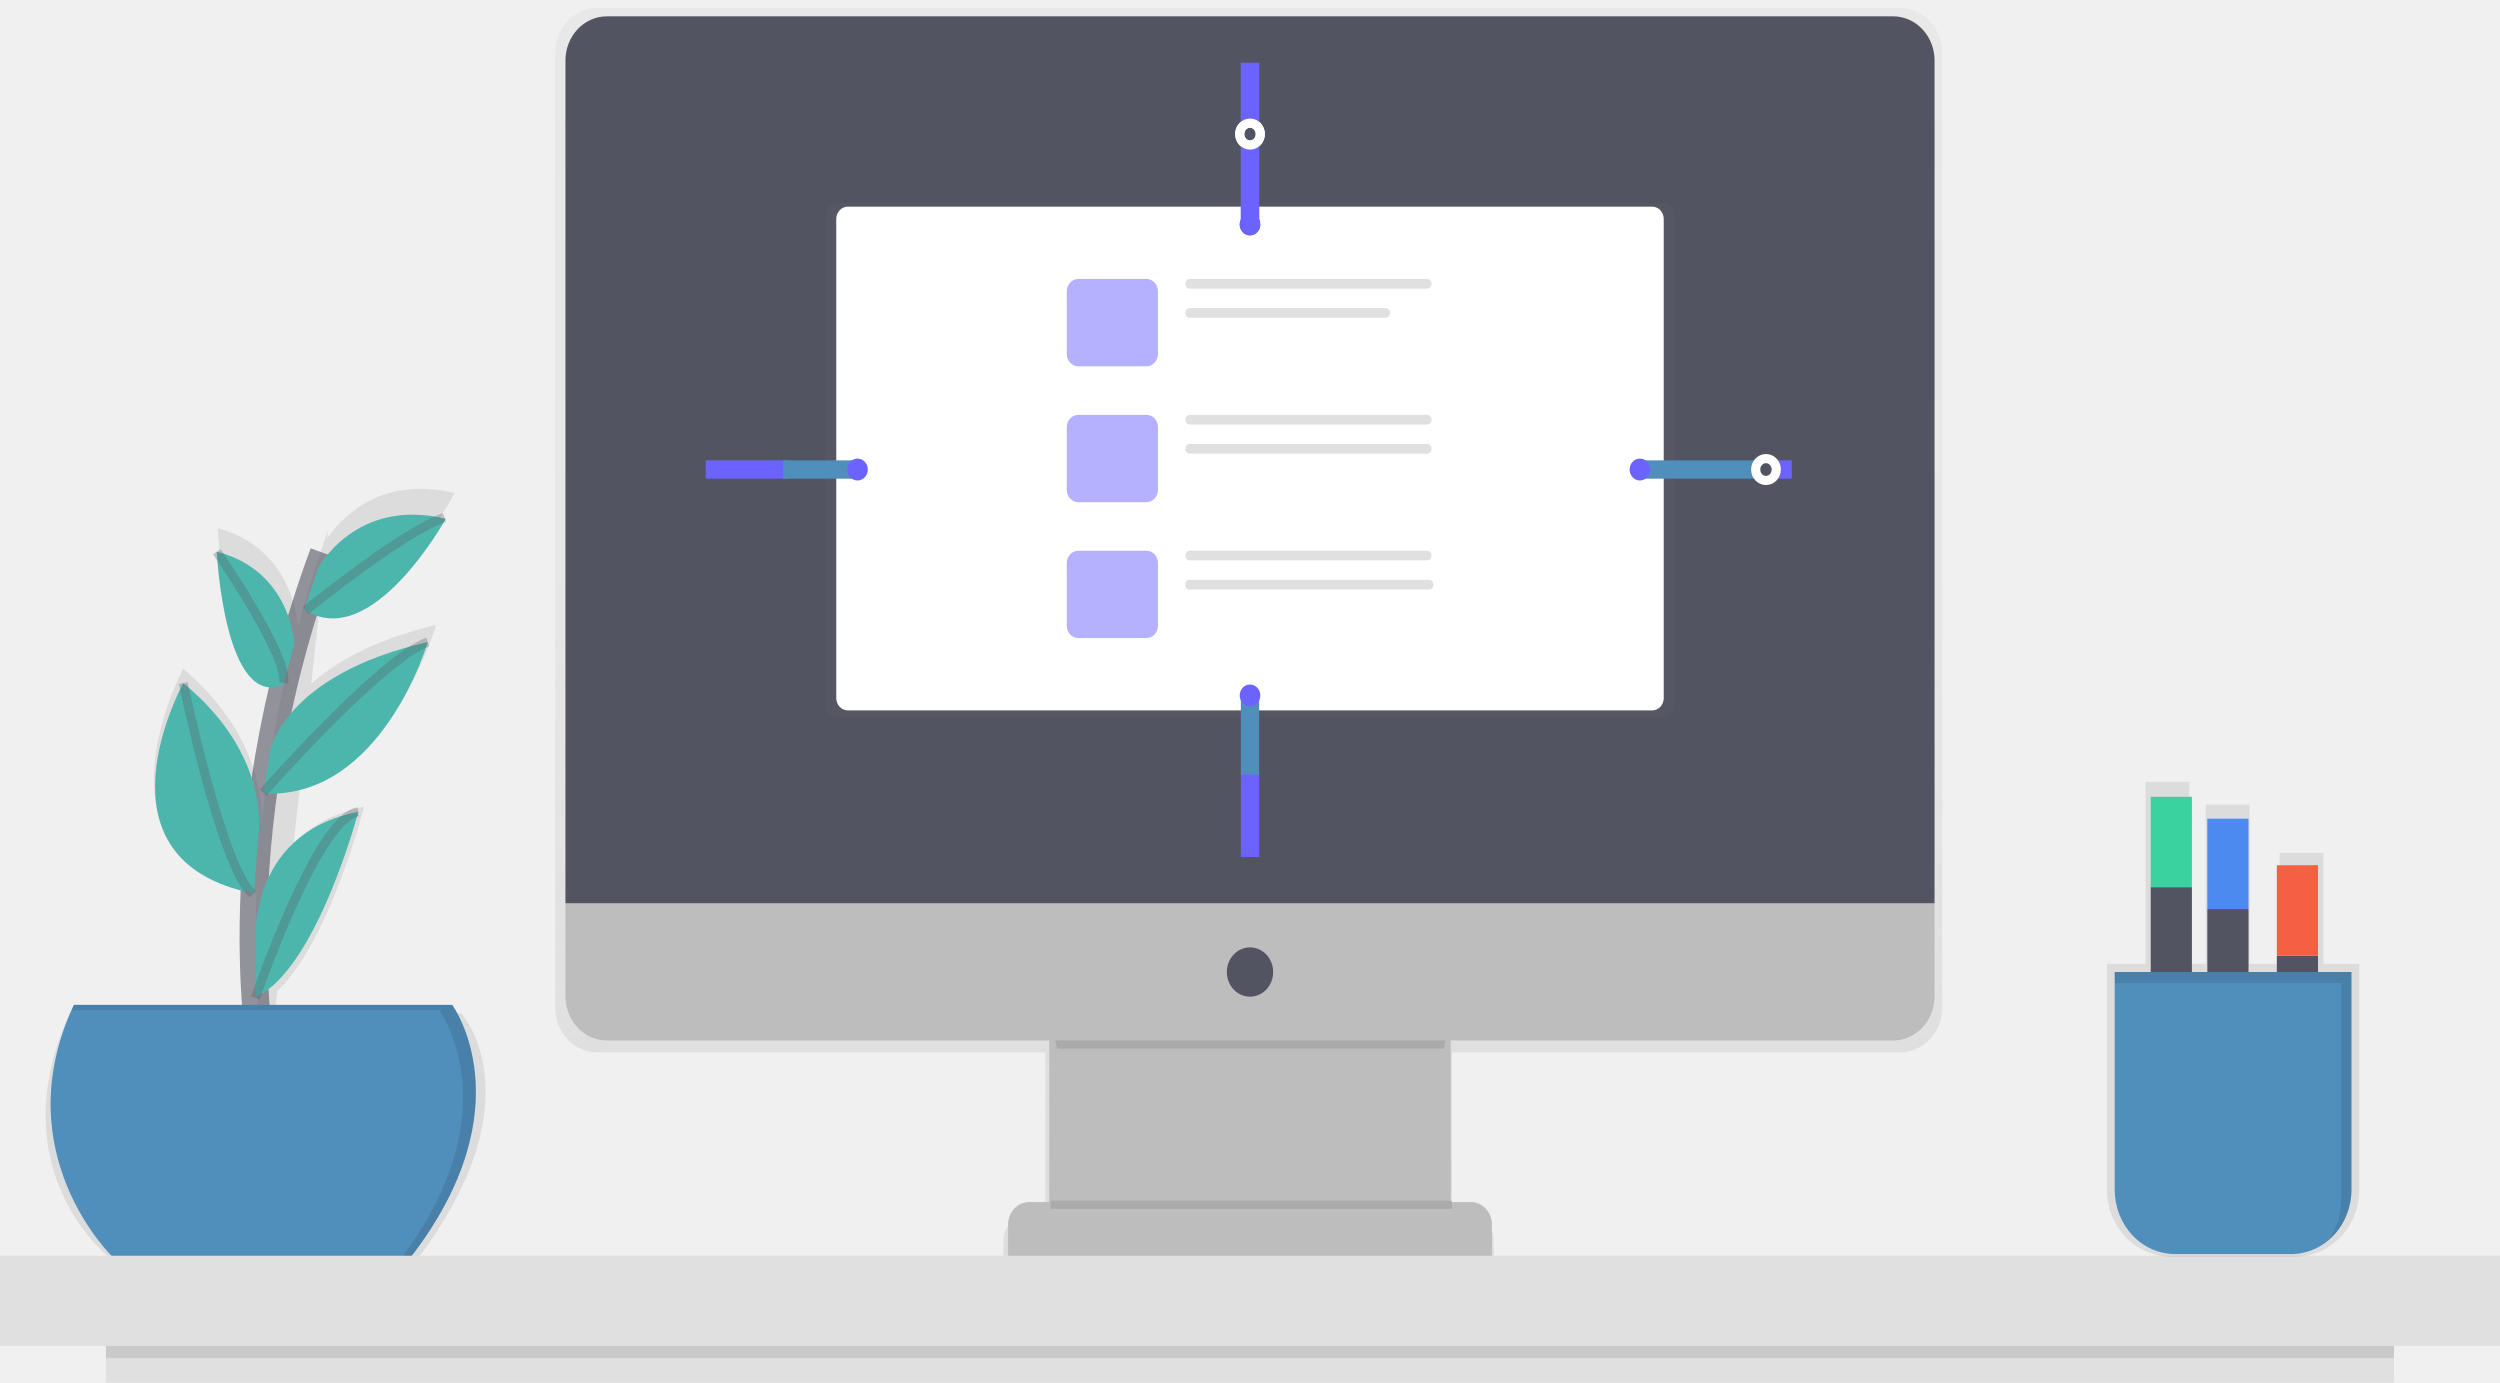
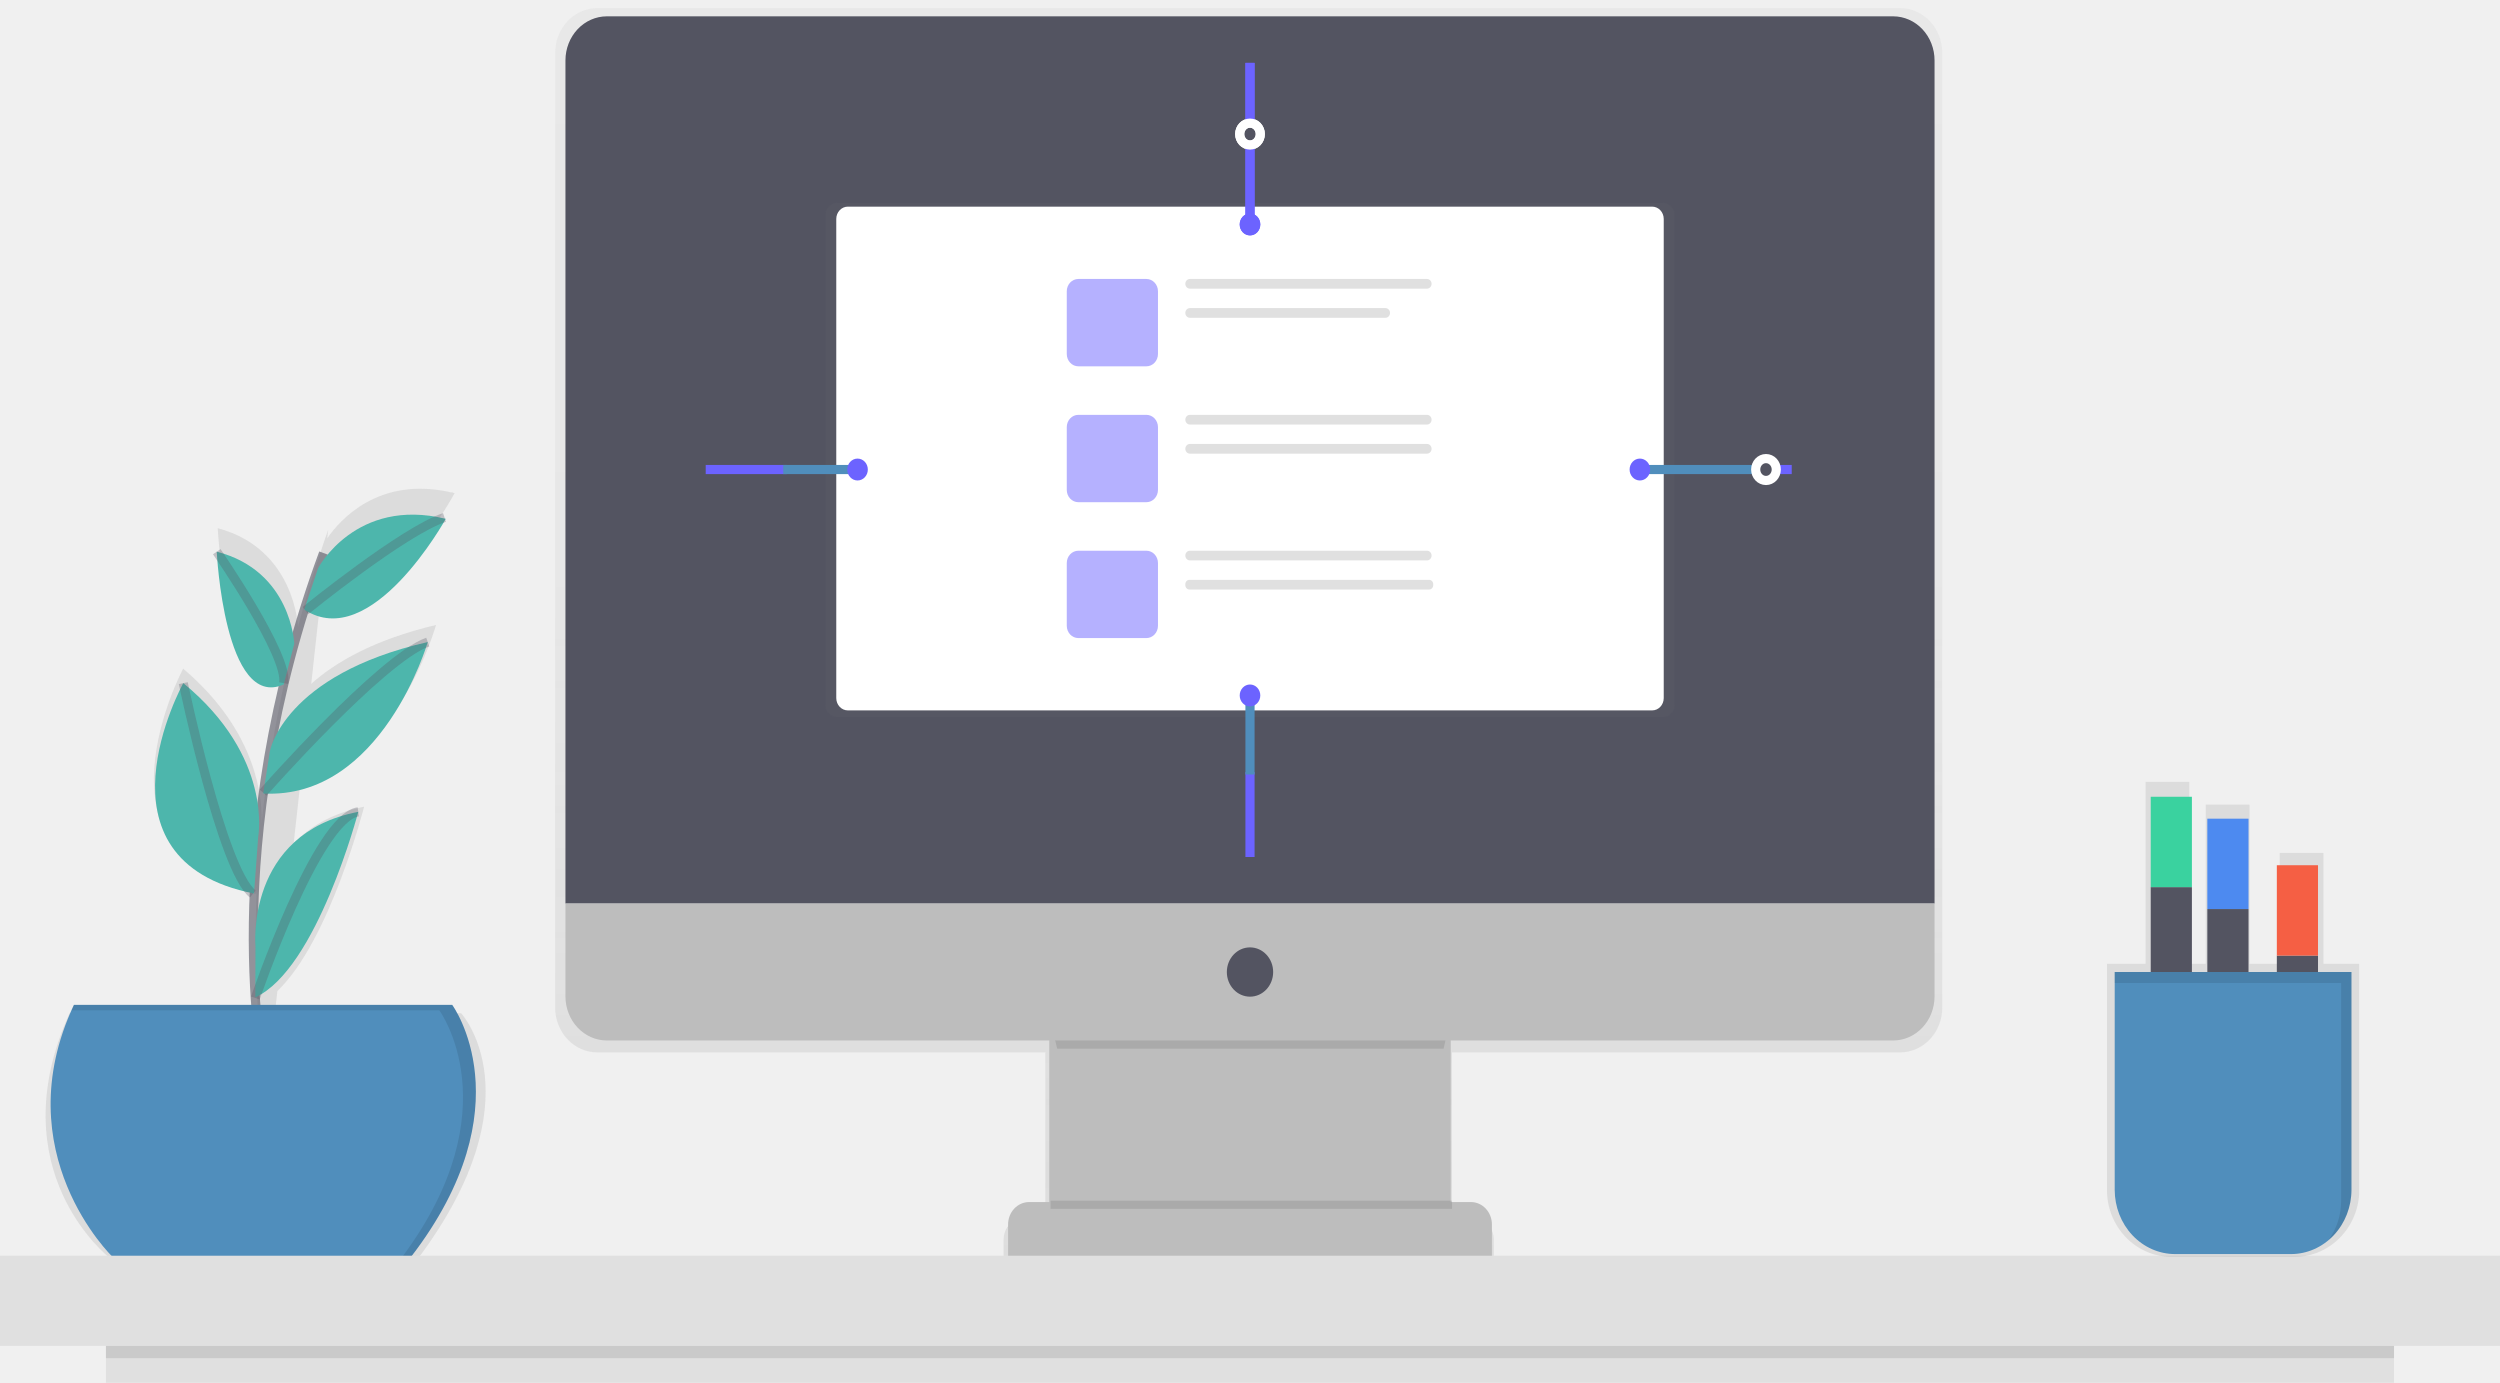
<svg xmlns="http://www.w3.org/2000/svg" width="100%" height="100%" viewBox="0 0 273 151" fill="none">
  <path opacity="0.7" d="M207.513 0.885H65.206C63.987 0.89 62.819 1.41 61.959 2.331C61.1 3.252 60.619 4.498 60.623 5.796V110.015C60.619 111.312 61.1 112.559 61.959 113.48C62.819 114.4 63.987 114.92 65.206 114.925H114.15V132.915H111.919C111.612 132.915 111.309 132.981 111.026 133.107C110.744 133.233 110.488 133.417 110.272 133.648C110.056 133.879 109.885 134.154 109.769 134.455C109.653 134.757 109.594 135.079 109.594 135.406V139.015H114.15V141.15H158.568V139.015H163.124V135.406C163.125 135.079 163.066 134.757 162.95 134.455C162.833 134.154 162.662 133.879 162.447 133.648C162.231 133.417 161.974 133.233 161.693 133.107C161.41 132.981 161.106 132.915 160.8 132.915H158.701V132.759H158.558V114.925H207.513C208.732 114.92 209.9 114.4 210.759 113.48C211.619 112.559 212.099 111.312 212.096 110.015V5.796C212.099 4.498 211.619 3.252 210.759 2.331C209.9 1.41 208.732 0.89 207.513 0.885Z" fill="url(#paint0_linear)" />
  <path d="M158.42 111.827H114.58V139.338H158.42V111.827Z" fill="#BDBDBD" />
  <path opacity="0.1" d="M115.443 114.518H157.644C158.153 112.165 158.56 110.631 158.56 110.631H114.44C114.44 110.631 114.892 112.159 115.443 114.518Z" fill="black" />
  <path d="M66.272 1.783H206.729C207.929 1.783 209.079 2.29 209.928 3.193C210.776 4.096 211.253 5.32 211.253 6.597V98.669H61.747V6.597C61.747 5.32 62.224 4.096 63.072 3.193C63.921 2.29 65.072 1.783 66.272 1.783Z" fill="#535461" />
  <path d="M206.729 113.621H66.272C65.072 113.621 63.921 113.114 63.072 112.21C62.224 111.308 61.747 110.083 61.747 108.806V98.669H211.253V108.806C211.253 110.083 210.776 111.308 209.928 112.21C209.079 113.114 207.929 113.621 206.729 113.621Z" fill="#BDBDBD" />
  <path d="M136.5 108.836C137.897 108.836 139.029 107.632 139.029 106.145C139.029 104.659 137.897 103.454 136.5 103.454C135.103 103.454 133.971 104.659 133.971 106.145C133.971 107.632 135.103 108.836 136.5 108.836Z" fill="#535461" />
  <path d="M112.379 131.264H160.62C161.23 131.264 161.814 131.521 162.244 131.98C162.674 132.437 162.917 133.059 162.917 133.707V137.244H110.083V133.707C110.083 133.387 110.143 133.069 110.258 132.772C110.373 132.476 110.543 132.206 110.756 131.98C110.969 131.753 111.222 131.573 111.501 131.45C111.779 131.327 112.078 131.264 112.379 131.264Z" fill="#BDBDBD" />
  <path opacity="0.5" d="M181.604 22.153H91.396C90.697 22.153 90.13 22.755 90.13 23.498V76.954C90.13 77.697 90.697 78.299 91.396 78.299H181.604C182.303 78.299 182.87 77.697 182.87 76.954V23.498C182.87 22.755 182.303 22.153 181.604 22.153Z" fill="url(#paint1_linear)" />
  <path d="M180.416 22.565H92.584C91.886 22.565 91.32 23.168 91.32 23.911V76.23C91.32 76.973 91.886 77.576 92.584 77.576H180.416C181.114 77.576 181.68 76.973 181.68 76.23V23.911C181.68 23.168 181.114 22.565 180.416 22.565Z" fill="white" />
  <path opacity="0.5" d="M125.186 30.463H117.756C117.057 30.463 116.491 31.065 116.491 31.808V38.656C116.491 39.4 117.057 40.002 117.756 40.002H125.186C125.884 40.002 126.451 39.4 126.451 38.656V31.808C126.451 31.065 125.884 30.463 125.186 30.463Z" fill="#6C63FF" />
  <path d="M155.831 30.463H129.935C129.661 30.463 129.438 30.7 129.438 30.992C129.438 31.284 129.661 31.521 129.935 31.521H155.831C156.107 31.521 156.329 31.284 156.329 30.992C156.329 30.7 156.107 30.463 155.831 30.463Z" fill="#E0E0E0" />
  <path d="M151.293 33.644H129.935C129.661 33.644 129.438 33.881 129.438 34.174C129.438 34.466 129.661 34.703 129.935 34.703H151.293C151.568 34.703 151.791 34.466 151.791 34.174C151.791 33.881 151.568 33.644 151.293 33.644Z" fill="#E0E0E0" />
  <path opacity="0.5" d="M125.186 45.301H117.756C117.057 45.301 116.491 45.903 116.491 46.646V53.494C116.491 54.237 117.057 54.84 117.756 54.84H125.186C125.884 54.84 126.451 54.237 126.451 53.494V46.646C126.451 45.903 125.884 45.301 125.186 45.301Z" fill="#6C63FF" />
  <path d="M155.831 45.301H129.935C129.661 45.301 129.438 45.538 129.438 45.83C129.438 46.122 129.661 46.359 129.935 46.359H155.831C156.107 46.359 156.329 46.122 156.329 45.83C156.329 45.538 156.107 45.301 155.831 45.301Z" fill="#E0E0E0" />
  <path d="M155.831 48.479H129.935C129.661 48.479 129.438 48.716 129.438 49.009C129.438 49.301 129.661 49.538 129.935 49.538H155.831C156.107 49.538 156.329 49.301 156.329 49.009C156.329 48.716 156.107 48.479 155.831 48.479Z" fill="#E0E0E0" />
  <path opacity="0.5" d="M125.186 60.139H117.756C117.057 60.139 116.491 60.741 116.491 61.484V68.332C116.491 69.076 117.057 69.678 117.756 69.678H125.186C125.884 69.678 126.451 69.076 126.451 68.332V61.484C126.451 60.741 125.884 60.139 125.186 60.139Z" fill="#6C63FF" />
  <path d="M155.831 60.139H129.935C129.661 60.139 129.438 60.376 129.438 60.668C129.438 60.96 129.661 61.197 129.935 61.197H155.831C156.107 61.197 156.329 60.96 156.329 60.668C156.329 60.376 156.107 60.139 155.831 60.139Z" fill="#E0E0E0" />
  <path d="M156.062 63.318H129.885C129.638 63.318 129.438 63.53 129.438 63.793V63.901C129.438 64.163 129.638 64.376 129.885 64.376H156.062C156.309 64.376 156.509 64.163 156.509 63.901V63.793C156.509 63.53 156.309 63.318 156.062 63.318Z" fill="#E0E0E0" />
-   <path d="M136.5 13.445V6.866" stroke="#6C63FF" stroke-width="2" stroke-miterlimit="10" />
-   <path d="M136.5 24.509V15.876" stroke="#6C63FF" stroke-width="2" stroke-miterlimit="10" />
+   <path d="M136.5 13.445V6.866" stroke="#6C63FF" strokeWidth="2" stroke-strokeMiterlimit="10" />
+   <path d="M136.5 24.509V15.876" stroke="#6C63FF" strokeWidth="2" stroke-strokeMiterlimit="10" />
  <path d="M136.5 25.705C137.121 25.705 137.624 25.17 137.624 24.509C137.624 23.848 137.121 23.313 136.5 23.313C135.88 23.313 135.376 23.848 135.376 24.509C135.376 25.17 135.88 25.705 136.5 25.705Z" fill="#6C63FF" />
-   <path d="M136.5 15.837C137.121 15.837 137.624 15.302 137.624 14.641C137.624 13.98 137.121 13.445 136.5 13.445C135.88 13.445 135.376 13.98 135.376 14.641C135.376 15.302 135.88 15.837 136.5 15.837Z" stroke="white" stroke-miterlimit="10" />
-   <path d="M136.5 13.445V6.866" stroke="#6C63FF" stroke-width="2" stroke-miterlimit="10" />
-   <path d="M136.5 24.509V15.876" stroke="#6C63FF" stroke-width="2" stroke-miterlimit="10" />
+   <path d="M136.5 15.837C137.121 15.837 137.624 15.302 137.624 14.641C137.624 13.98 137.121 13.445 136.5 13.445C135.88 13.445 135.376 13.98 135.376 14.641C135.376 15.302 135.88 15.837 136.5 15.837Z" stroke="white" stroke-strokeMiterlimit="10" />
+   <path d="M136.5 13.445V6.866" stroke="#6C63FF" strokeWidth="2" stroke-strokeMiterlimit="10" />
+   <path d="M136.5 24.509V15.876" stroke="#6C63FF" strokeWidth="2" stroke-strokeMiterlimit="10" />
  <path d="M136.5 25.705C137.121 25.705 137.624 25.17 137.624 24.509C137.624 23.848 137.121 23.313 136.5 23.313C135.88 23.313 135.376 23.848 135.376 24.509C135.376 25.17 135.88 25.705 136.5 25.705Z" fill="#6C63FF" />
-   <path d="M136.5 15.837C137.121 15.837 137.624 15.302 137.624 14.641C137.624 13.98 137.121 13.445 136.5 13.445C135.88 13.445 135.376 13.98 135.376 14.641C135.376 15.302 135.88 15.837 136.5 15.837Z" stroke="white" stroke-miterlimit="10" />
-   <path d="M136.5 84.316V93.585" stroke="#6C63FF" stroke-width="2" stroke-miterlimit="10" />
-   <path d="M136.5 75.943V84.576" stroke="#508EBC" stroke-width="2" stroke-miterlimit="10" />
+   <path d="M136.5 15.837C137.121 15.837 137.624 15.302 137.624 14.641C137.624 13.98 137.121 13.445 136.5 13.445C135.88 13.445 135.376 13.98 135.376 14.641C135.376 15.302 135.88 15.837 136.5 15.837Z" stroke="white" stroke-strokeMiterlimit="10" />
+   <path d="M136.5 84.316V93.585" stroke="#6C63FF" strokeWidth="2" stroke-strokeMiterlimit="10" />
+   <path d="M136.5 75.943V84.576" stroke="#508EBC" strokeWidth="2" stroke-strokeMiterlimit="10" />
  <path d="M136.5 77.139C137.121 77.139 137.624 76.603 137.624 75.943C137.624 75.282 137.121 74.747 136.5 74.747C135.88 74.747 135.376 75.282 135.376 75.943C135.376 76.603 135.88 77.139 136.5 77.139Z" fill="#6C63FF" />
-   <path d="M85.916 51.272H77.063" stroke="#6C63FF" stroke-width="2" stroke-miterlimit="10" />
-   <path d="M93.643 51.272H85.53" stroke="#508EBC" stroke-width="2" stroke-miterlimit="10" />
+   <path d="M85.916 51.272H77.063" stroke="#6C63FF" strokeWidth="2" stroke-strokeMiterlimit="10" />
+   <path d="M93.643 51.272H85.53" stroke="#508EBC" strokeWidth="2" stroke-strokeMiterlimit="10" />
  <path d="M93.643 52.469C94.264 52.469 94.767 51.933 94.767 51.273C94.767 50.612 94.264 50.077 93.643 50.077C93.023 50.077 92.52 50.612 92.52 51.273C92.52 51.933 93.023 52.469 93.643 52.469Z" fill="#6C63FF" />
  <path opacity="0.1" d="M158.561 131.115H114.721V132.011H158.561V131.115Z" fill="black" />
  <path opacity="0.7" d="M50.36 110.648H30.014L30.295 108.214C36.044 102.721 39.762 88.086 39.762 88.086C39.68 88.099 39.598 88.116 39.518 88.14C36.146 88.864 33.746 90.338 32.068 92.112L32.782 85.634C43.404 83.2 47.617 68.248 47.617 68.248C40.839 69.848 36.612 72.324 33.987 74.675L35.033 65.159C42.216 67.782 49.646 53.85 49.646 53.85L49.365 53.787L49.505 53.691L49.292 53.772C41.353 51.951 37.109 56.781 35.733 58.787L35.837 57.854C35.627 58.452 35.422 59.038 35.224 59.612V59.636C34.662 61.257 34.148 62.858 33.681 64.439C33.274 65.788 32.894 67.124 32.54 68.446V68.428C32.54 68.428 32.211 59.917 23.778 57.678C23.778 57.678 24.663 76.239 31.346 73.2C30.727 75.892 30.222 78.481 29.783 80.996C29.504 82.633 29.26 84.228 29.052 85.781L29.013 85.829L29.052 85.793L29.036 85.915C28.848 87.325 28.689 88.698 28.558 90.036C28.687 87.458 28.246 80.012 20.001 73.015C20.001 73.015 9.041 93.511 27.729 97.536C27.771 97.575 27.813 97.613 27.852 97.649L27.824 97.557L27.993 97.596L28.069 96.543C27.844 100.936 27.865 105.34 28.134 109.73C28.153 110.03 28.173 110.328 28.192 110.612H7.613C-0.239 127.894 11.975 137.364 11.975 137.364H45.698C58.794 119.799 50.36 110.648 50.36 110.648Z" fill="url(#paint2_linear)" />
-   <path opacity="0.6" d="M28.867 117.209C28.867 117.209 23.527 92.389 35.331 60.393" stroke="#535461" stroke-width="3" stroke-miterlimit="10" />
+   <path opacity="0.6" d="M28.867 117.209C28.867 117.209 23.527 92.389 35.331 60.393" stroke="#535461" strokeWidth="3" stroke-strokeMiterlimit="10" />
  <path d="M8.071 109.734H49.382C49.382 109.734 57.532 120.798 44.885 137.245H12.286C12.286 137.245 0.483 125.882 8.071 109.734Z" fill="#508EBC" />
  <path d="M34.738 62.038C34.738 62.038 38.843 54.263 48.679 56.655C48.679 56.655 40.549 71.386 33.223 66.562L34.738 62.038Z" fill="#4DB6AC" />
  <path d="M32.135 70.288C32.135 70.288 31.818 62.337 23.668 60.243C23.668 60.243 24.511 77.588 30.975 74.747L32.135 70.288Z" fill="#4DB6AC" />
  <path d="M29.471 82.031C29.471 82.031 30.975 73.7 46.712 70.112C46.712 70.112 41.693 87.342 28.746 86.651L29.471 82.031Z" fill="#4DB6AC" />
  <path d="M28.195 91.382C28.195 91.382 29.851 82.671 20.015 74.597C20.015 74.597 9.336 93.936 27.737 97.572L28.195 91.382Z" fill="#4DB6AC" />
  <path d="M27.9 103.355C27.9 103.355 26.759 91.044 39.124 88.652C39.124 88.652 34.608 105.843 27.883 108.908L27.9 103.355Z" fill="#4DB6AC" />
-   <path opacity="0.3" d="M33.363 66.673C33.363 66.673 44.042 58.001 48.539 56.506" stroke="#535461" stroke-miterlimit="10" />
-   <path opacity="0.3" d="M28.726 86.558C28.726 86.558 41.654 71.906 46.712 70.112" stroke="#535461" stroke-miterlimit="10" />
-   <path opacity="0.3" d="M23.668 60.243C23.668 60.243 31.537 71.607 30.975 74.597" stroke="#535461" stroke-miterlimit="10" />
-   <path opacity="0.3" d="M20.015 74.597C20.015 74.597 24.23 94.931 27.602 97.623" stroke="#535461" stroke-miterlimit="10" />
-   <path opacity="0.3" d="M27.884 108.986C27.884 108.986 34.628 89.249 39.124 88.652" stroke="#535461" stroke-miterlimit="10" />
+   <path opacity="0.3" d="M33.363 66.673C33.363 66.673 44.042 58.001 48.539 56.506" stroke="#535461" stroke-strokeMiterlimit="10" />
+   <path opacity="0.3" d="M28.726 86.558C28.726 86.558 41.654 71.906 46.712 70.112" stroke="#535461" stroke-strokeMiterlimit="10" />
+   <path opacity="0.3" d="M23.668 60.243C23.668 60.243 31.537 71.607 30.975 74.597" stroke="#535461" stroke-strokeMiterlimit="10" />
+   <path opacity="0.3" d="M20.015 74.597C20.015 74.597 24.23 94.931 27.602 97.623" stroke="#535461" stroke-strokeMiterlimit="10" />
+   <path opacity="0.3" d="M27.884 108.986C27.884 108.986 34.628 89.249 39.124 88.652" stroke="#535461" stroke-strokeMiterlimit="10" />
  <path opacity="0.1" d="M49.382 109.734H8.071C7.978 109.934 7.888 110.134 7.79 110.331H47.977C47.977 110.331 55.927 121.13 43.93 137.245H44.886C57.532 120.798 49.382 109.734 49.382 109.734Z" fill="black" />
  <path d="M273 137.124H0V146.972H273V137.124Z" fill="#E0E0E0" />
  <path d="M261.43 146.972H11.567V151H261.43V146.972Z" fill="#E0E0E0" />
  <path opacity="0.1" d="M261.43 146.972H11.567V148.315H261.43V146.972Z" fill="black" />
-   <path d="M193.97 51.272H195.656" stroke="#6C63FF" stroke-width="2" stroke-miterlimit="10" />
-   <path d="M179.076 51.272H191.688" stroke="#508EBC" stroke-width="2" stroke-miterlimit="10" />
+   <path d="M193.97 51.272H195.656" stroke="#6C63FF" strokeWidth="2" stroke-strokeMiterlimit="10" />
+   <path d="M179.076 51.272H191.688" stroke="#508EBC" strokeWidth="2" stroke-strokeMiterlimit="10" />
  <path d="M179.076 52.469C179.696 52.469 180.2 51.933 180.2 51.273C180.2 50.612 179.696 50.077 179.076 50.077C178.455 50.077 177.952 50.612 177.952 51.273C177.952 51.933 178.455 52.469 179.076 52.469Z" fill="#6C63FF" />
-   <path d="M192.846 52.469C193.467 52.469 193.97 51.933 193.97 51.273C193.97 50.612 193.467 50.077 192.846 50.077C192.225 50.077 191.722 50.612 191.722 51.273C191.722 51.933 192.225 52.469 192.846 52.469Z" stroke="white" stroke-miterlimit="10" />
+   <path d="M192.846 52.469C193.467 52.469 193.97 51.933 193.97 51.273C193.97 50.612 193.467 50.077 192.846 50.077C192.225 50.077 191.722 50.612 191.722 51.273C191.722 51.933 192.225 52.469 192.846 52.469Z" stroke="white" stroke-strokeMiterlimit="10" />
  <path opacity="0.7" d="M256.498 133.919L256.527 133.874C256.584 133.779 256.642 133.679 256.698 133.576L256.728 133.518C256.783 133.421 256.834 133.321 256.883 133.22L256.908 133.169C256.964 133.052 257.018 132.935 257.066 132.813C257.167 132.568 257.255 132.317 257.33 132.062L257.358 131.964C257.384 131.871 257.409 131.779 257.431 131.685L257.459 131.554C257.478 131.47 257.495 131.386 257.51 131.3C257.51 131.252 257.526 131.204 257.535 131.157C257.544 131.108 257.561 130.989 257.572 130.902C257.583 130.815 257.572 130.804 257.588 130.755C257.606 130.708 257.606 130.574 257.611 130.48C257.611 130.438 257.611 130.393 257.611 130.352C257.611 130.217 257.611 130.08 257.611 129.946V105.248H253.719V93.143H248.942V105.248H245.647V87.863H240.87V105.248H239.075V85.377H234.297V105.248H230.081V129.948C230.081 133.98 233.232 137.244 237.108 137.244H250.597C251.7 137.249 252.788 136.979 253.775 136.457C254.763 135.935 255.623 135.175 256.285 134.236C256.354 134.13 256.425 134.025 256.498 133.919Z" fill="url(#paint3_linear)" />
  <path d="M239.355 96.875H234.859V126.778H239.355V96.875Z" fill="#535461" />
  <path d="M239.355 87.007H234.859V96.875H239.355V87.007Z" fill="#3AD29F" />
  <path d="M245.538 99.267H241.041V129.171H245.538V99.267Z" fill="#535461" />
  <path d="M245.538 89.4H241.041V99.267H245.538V89.4Z" fill="#4D8AF0" />
  <path d="M253.126 104.351H248.63V134.254H253.126V104.351Z" fill="#535461" />
  <path d="M253.126 94.483H248.63V104.351H253.126V94.483Z" fill="#F55F44" />
  <path d="M230.925 106.145H256.779V129.918C256.779 131.782 256.084 133.569 254.844 134.887C253.606 136.205 251.926 136.945 250.175 136.945H237.529C235.777 136.945 234.098 136.205 232.859 134.887C231.621 133.569 230.925 131.782 230.925 129.918V106.145Z" fill="#508EBC" />
  <path opacity="0.1" d="M230.925 106.145V107.341H255.655V131.114C255.658 132.685 255.162 134.212 254.25 135.447C255.039 134.791 255.676 133.951 256.115 132.994C256.552 132.036 256.78 130.984 256.779 129.918V106.145H230.925Z" fill="black" />
  <defs>
    <linearGradient id="paint0_linear" x1="136.359" y1="141.147" x2="136.359" y2="0.885" gradientUnits="userSpaceOnUse">
      <stop stop-color="#808080" stop-opacity="0.25" />
      <stop offset="0.54" stop-color="#808080" stop-opacity="0.12" />
      <stop offset="1" stop-color="#808080" stop-opacity="0.1" />
    </linearGradient>
    <linearGradient id="paint1_linear" x1="45135.1" y1="14557.3" x2="45135.1" y2="4015.29" gradientUnits="userSpaceOnUse">
      <stop stop-color="#808080" stop-opacity="0.25" />
      <stop offset="0.54" stop-color="#808080" stop-opacity="0.12" />
      <stop offset="1" stop-color="#808080" stop-opacity="0.1" />
    </linearGradient>
    <linearGradient id="paint2_linear" x1="6347.86" y1="43310.6" x2="14564.8" y2="43310.6" gradientUnits="userSpaceOnUse">
      <stop stop-color="#808080" stop-opacity="0.25" />
      <stop offset="0.54" stop-color="#808080" stop-opacity="0.12" />
      <stop offset="1" stop-color="#808080" stop-opacity="0.1" />
    </linearGradient>
    <linearGradient id="paint3_linear" x1="25914.9" y1="29560.6" x2="28612.8" y2="29560.6" gradientUnits="userSpaceOnUse">
      <stop stop-color="#808080" stop-opacity="0.25" />
      <stop offset="0.54" stop-color="#808080" stop-opacity="0.12" />
      <stop offset="1" stop-color="#808080" stop-opacity="0.1" />
    </linearGradient>
  </defs>
</svg>
